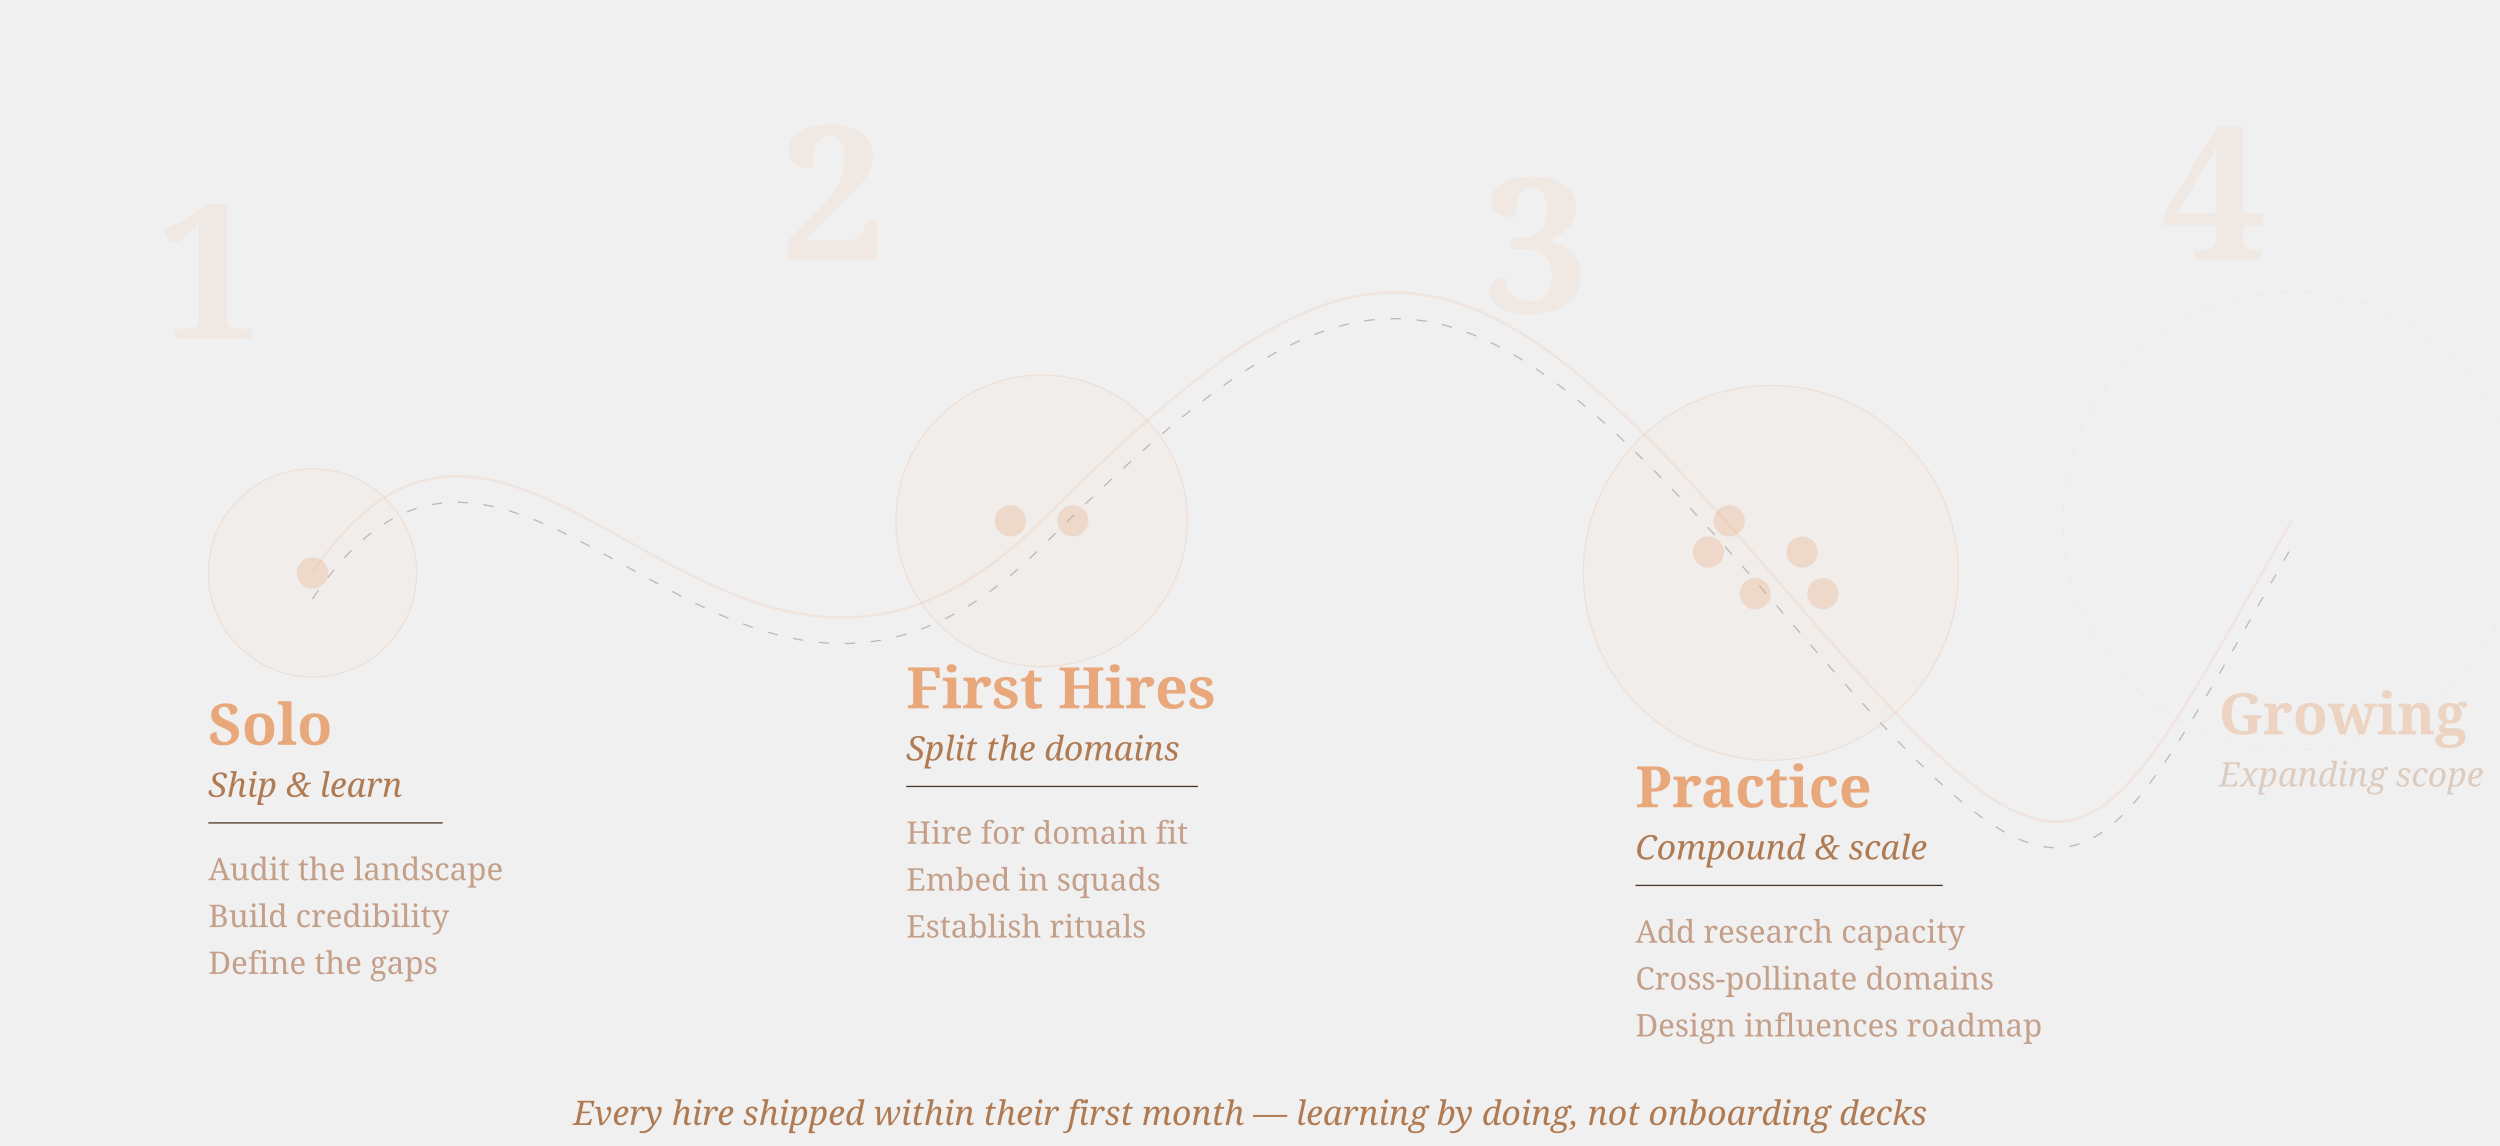
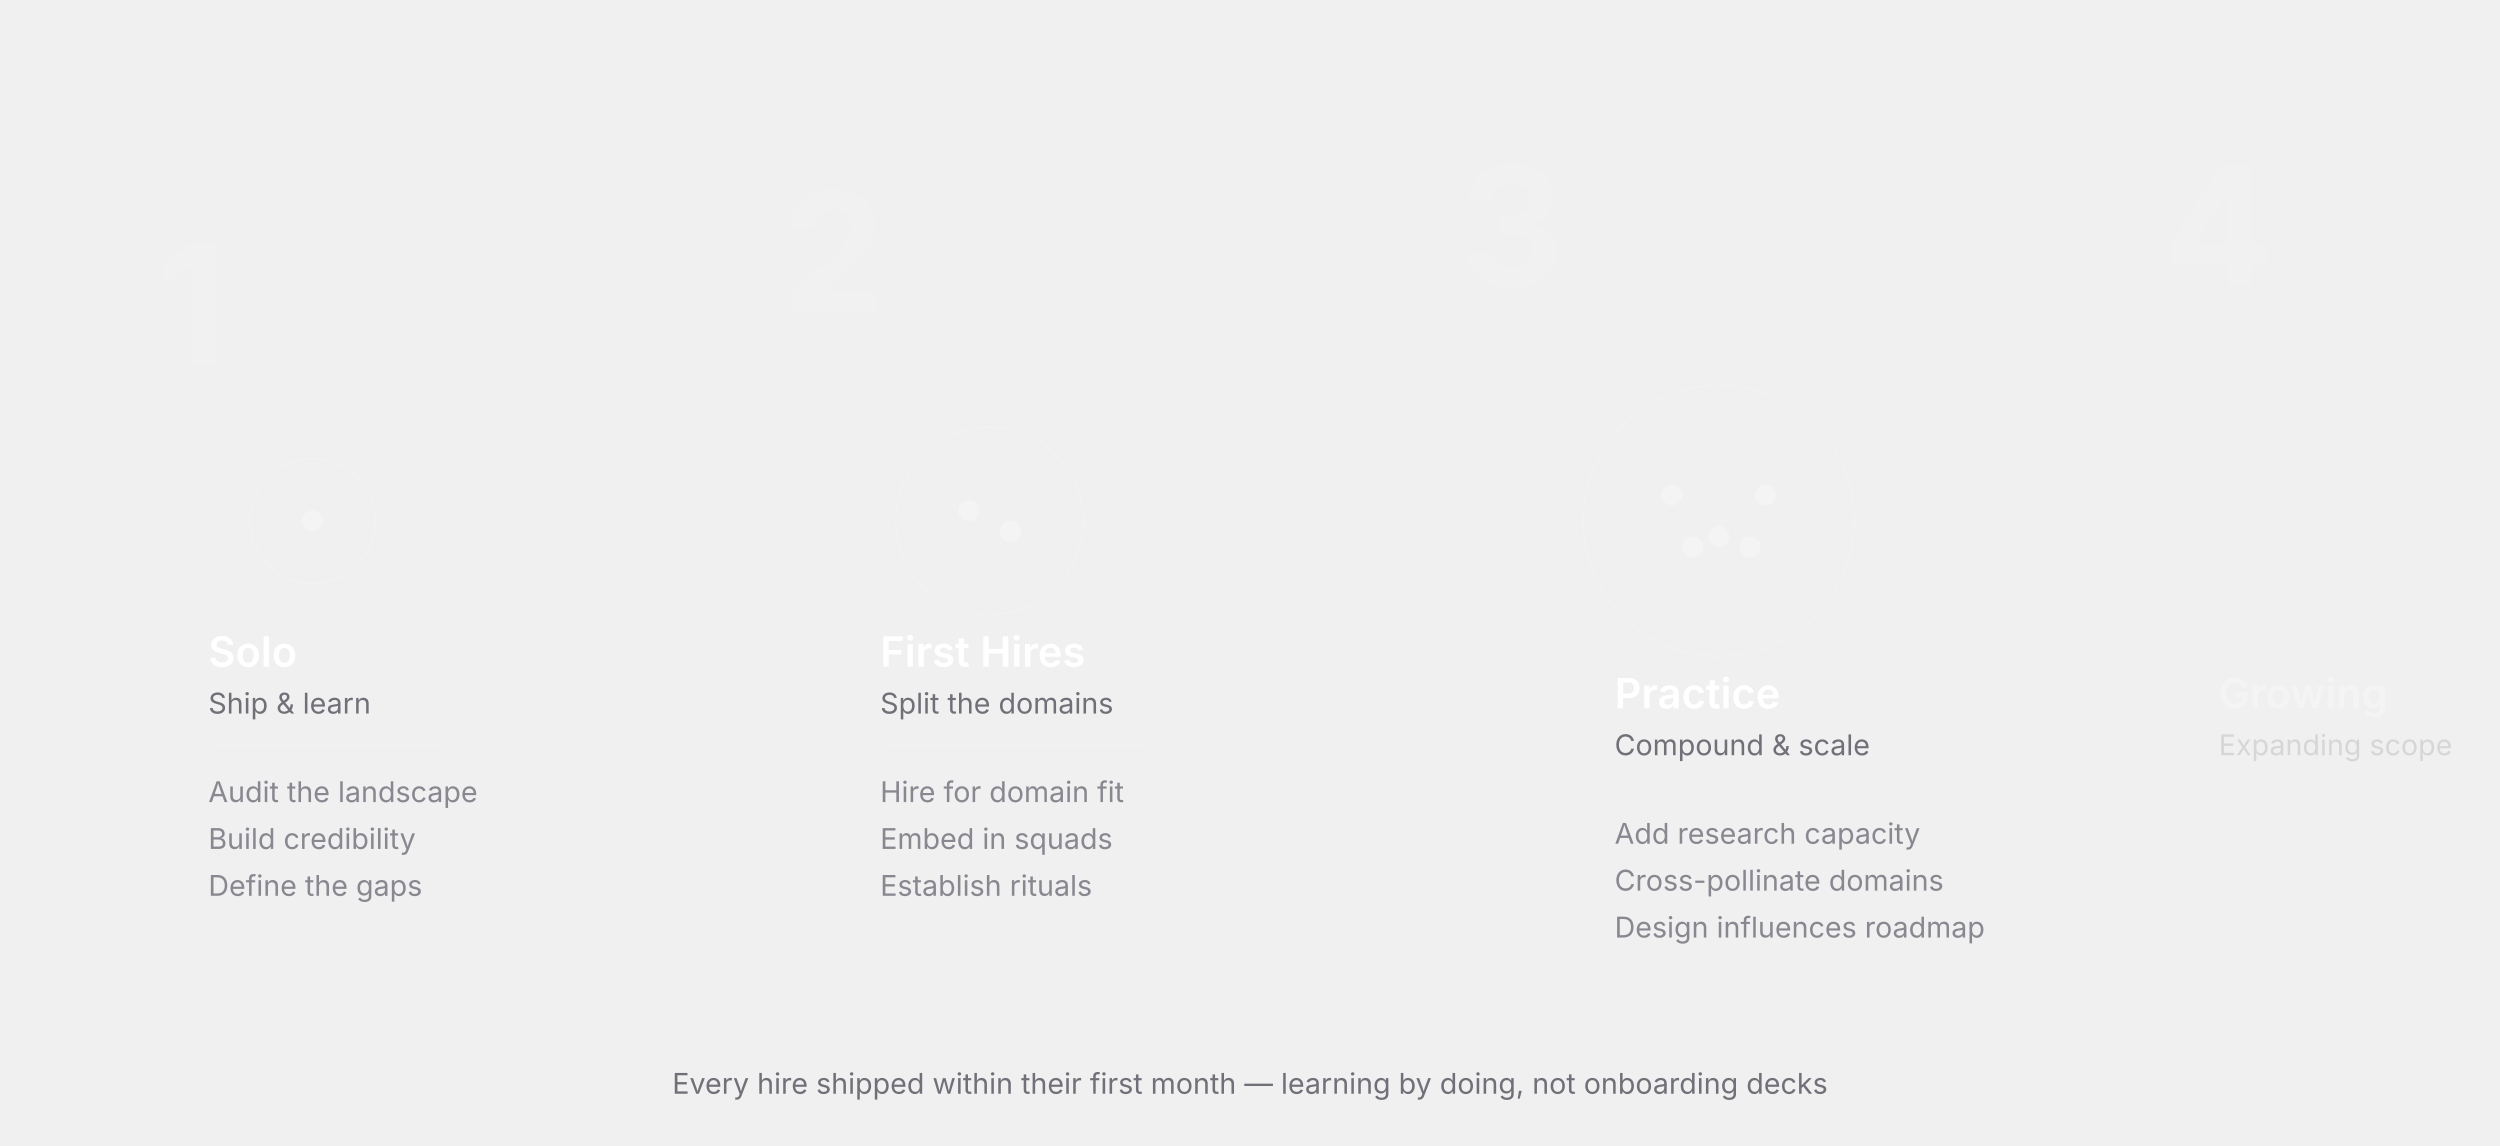
<svg xmlns="http://www.w3.org/2000/svg" viewBox="0 0 960 440" fill="none">
  <style>
-     text { font-family: 'Cormorant Garamond', 'Georgia', serif; }
-     .phase-num { font-size: 72px; font-weight: 700; fill: #e8a87c; opacity: 0.12; }
-     .phase-name { font-size: 22px; font-weight: 600; fill: #e8a87c; }
-     .phase-sub { font-size: 13px; fill: #b07a52; font-style: italic; }
-     .detail { font-size: 12px; fill: #c4a08a; }
-     .note { font-size: 13px; fill: #b07a52; font-style: italic; text-anchor: middle; }
+     text { font-family: 'Inter', 'Helvetica Neue', system-ui, sans-serif; }
+     .phase-num { font-size: 64px; font-weight: 700; fill: #ffffff; opacity: 0.06; }
+     .phase-name { font-size: 16px; font-weight: 600; fill: #ffffff; }
+     .phase-sub { font-size: 11px; fill: #707078; }
+     .detail { font-size: 11px; fill: #888890; }
+     .note { font-size: 11px; fill: #707078; text-anchor: middle; }
  </style>
-   <path d="M120,220 C200,100 280,320 400,200 S560,80 680,220 S800,340 880,200" stroke="#e8a87c" stroke-width="1" fill="none" opacity="0.15" />
-   <path d="M120,230 C200,110 280,330 400,210 S560,90 680,230 S800,350 880,210" stroke="#4a3528" stroke-width="0.5" fill="none" opacity="0.3" stroke-dasharray="4 6" />
-   <text x="60" y="130" class="phase-num">1</text>
-   <circle cx="120" cy="220" r="40" fill="#e8a87c" fill-opacity="0.04" stroke="#e8a87c" stroke-width="0.5" stroke-opacity="0.2" />
-   <circle cx="120" cy="220" r="6" fill="#e8a87c" opacity="0.3" />
-   <text x="80" y="286" class="phase-name">Solo</text>
-   <text x="80" y="306" class="phase-sub">Ship &amp; learn</text>
-   <line x1="80" y1="316" x2="170" y2="316" stroke="#4a3528" stroke-width="0.5" />
-   <text x="80" y="338" class="detail">Audit the landscape</text>
-   <text x="80" y="356" class="detail">Build credibility</text>
-   <text x="80" y="374" class="detail">Define the gaps</text>
-   <text x="300" y="100" class="phase-num">2</text>
-   <circle cx="400" cy="200" r="56" fill="#e8a87c" fill-opacity="0.04" stroke="#e8a87c" stroke-width="0.5" stroke-opacity="0.2" />
-   <circle cx="388" cy="200" r="6" fill="#e8a87c" opacity="0.3" />
-   <circle cx="412" cy="200" r="6" fill="#e8a87c" opacity="0.3" />
-   <text x="348" y="272" class="phase-name">First Hires</text>
-   <text x="348" y="292" class="phase-sub">Split the domains</text>
-   <line x1="348" y1="302" x2="460" y2="302" stroke="#4a3528" stroke-width="0.5" />
-   <text x="348" y="324" class="detail">Hire for domain fit</text>
-   <text x="348" y="342" class="detail">Embed in squads</text>
-   <text x="348" y="360" class="detail">Establish rituals</text>
-   <text x="570" y="120" class="phase-num">3</text>
-   <circle cx="680" cy="220" r="72" fill="#e8a87c" fill-opacity="0.04" stroke="#e8a87c" stroke-width="0.5" stroke-opacity="0.2" />
-   <circle cx="656" cy="212" r="6" fill="#e8a87c" opacity="0.3" />
-   <circle cx="674" cy="228" r="6" fill="#e8a87c" opacity="0.3" />
-   <circle cx="692" cy="212" r="6" fill="#e8a87c" opacity="0.3" />
-   <circle cx="664" cy="200" r="6" fill="#e8a87c" opacity="0.3" />
-   <circle cx="700" cy="228" r="6" fill="#e8a87c" opacity="0.3" />
-   <text x="628" y="310" class="phase-name">Practice</text>
-   <text x="628" y="330" class="phase-sub">Compound &amp; scale</text>
-   <line x1="628" y1="340" x2="746" y2="340" stroke="#4a3528" stroke-width="0.5" />
-   <text x="628" y="362" class="detail">Add research capacity</text>
-   <text x="628" y="380" class="detail">Cross-pollinate domains</text>
-   <text x="628" y="398" class="detail">Design influences roadmap</text>
-   <text x="830" y="100" class="phase-num" opacity="0.06">4</text>
-   <circle cx="880" cy="200" r="88" fill="none" stroke="#e8a87c" stroke-width="0.5" stroke-opacity="0.08" stroke-dasharray="4 6" />
-   <text x="852" y="282" class="phase-name" opacity="0.4">Growing</text>
-   <text x="852" y="302" class="phase-sub" opacity="0.3">Expanding scope</text>
-   <text x="480" y="432" class="note">Every hire shipped within their first month — learning by doing, not onboarding decks</text>
+   <line x1="120" y1="200" x2="860" y2="200" stroke="#ffffff" stroke-width="0.5" opacity="0.06" />
+   <text x="60" y="140" class="phase-num">1</text>
+   <circle cx="120" cy="200" r="24" fill="none" stroke="#ffffff" stroke-width="0.5" opacity="0.15" />
+   <circle cx="120" cy="200" r="4" fill="#ffffff" opacity="0.3" />
+   <text x="80" y="256" class="phase-name">Solo</text>
+   <text x="80" y="274" class="phase-sub">Ship &amp; learn</text>
+   <line x1="80" y1="286" x2="170" y2="286" stroke="#ffffff" stroke-width="0.5" opacity="0.08" />
+   <text x="80" y="308" class="detail">Audit the landscape</text>
+   <text x="80" y="326" class="detail">Build credibility</text>
+   <text x="80" y="344" class="detail">Define the gaps</text>
+   <text x="300" y="120" class="phase-num">2</text>
+   <circle cx="380" cy="200" r="36" fill="none" stroke="#ffffff" stroke-width="0.5" opacity="0.15" />
+   <circle cx="372" cy="196" r="4" fill="#ffffff" opacity="0.3" />
+   <circle cx="388" cy="204" r="4" fill="#ffffff" opacity="0.3" />
+   <text x="338" y="256" class="phase-name">First Hires</text>
+   <text x="338" y="274" class="phase-sub">Split the domains</text>
+   <line x1="338" y1="286" x2="440" y2="286" stroke="#ffffff" stroke-width="0.5" opacity="0.08" />
+   <text x="338" y="308" class="detail">Hire for domain fit</text>
+   <text x="338" y="326" class="detail">Embed in squads</text>
+   <text x="338" y="344" class="detail">Establish rituals</text>
+   <text x="560" y="110" class="phase-num">3</text>
+   <circle cx="660" cy="200" r="52" fill="none" stroke="#ffffff" stroke-width="0.5" opacity="0.15" />
+   <circle cx="642" cy="190" r="4" fill="#ffffff" opacity="0.3" />
+   <circle cx="660" cy="206" r="4" fill="#ffffff" opacity="0.3" />
+   <circle cx="678" cy="190" r="4" fill="#ffffff" opacity="0.3" />
+   <circle cx="650" cy="210" r="4" fill="#ffffff" opacity="0.3" />
+   <circle cx="672" cy="210" r="4" fill="#ffffff" opacity="0.3" />
+   <text x="620" y="272" class="phase-name">Practice</text>
+   <text x="620" y="290" class="phase-sub">Compound &amp; scale</text>
+   <line x1="620" y1="302" x2="720" y2="302" stroke="#ffffff" stroke-width="0.5" opacity="0.08" />
+   <text x="620" y="324" class="detail">Add research capacity</text>
+   <text x="620" y="342" class="detail">Cross-pollinate domains</text>
+   <text x="620" y="360" class="detail">Design influences roadmap</text>
+   <text x="830" y="110" class="phase-num" opacity="0.03">4</text>
+   <circle cx="880" cy="200" r="64" fill="none" stroke="#ffffff" stroke-width="0.5" opacity="0.06" stroke-dasharray="4 6" />
+   <text x="852" y="272" class="phase-name" opacity="0.3">Growing</text>
+   <text x="852" y="290" class="phase-sub" opacity="0.2">Expanding scope</text>
+   <text x="480" y="420" class="note">Every hire shipped within their first month — learning by doing, not onboarding decks</text>
</svg>
